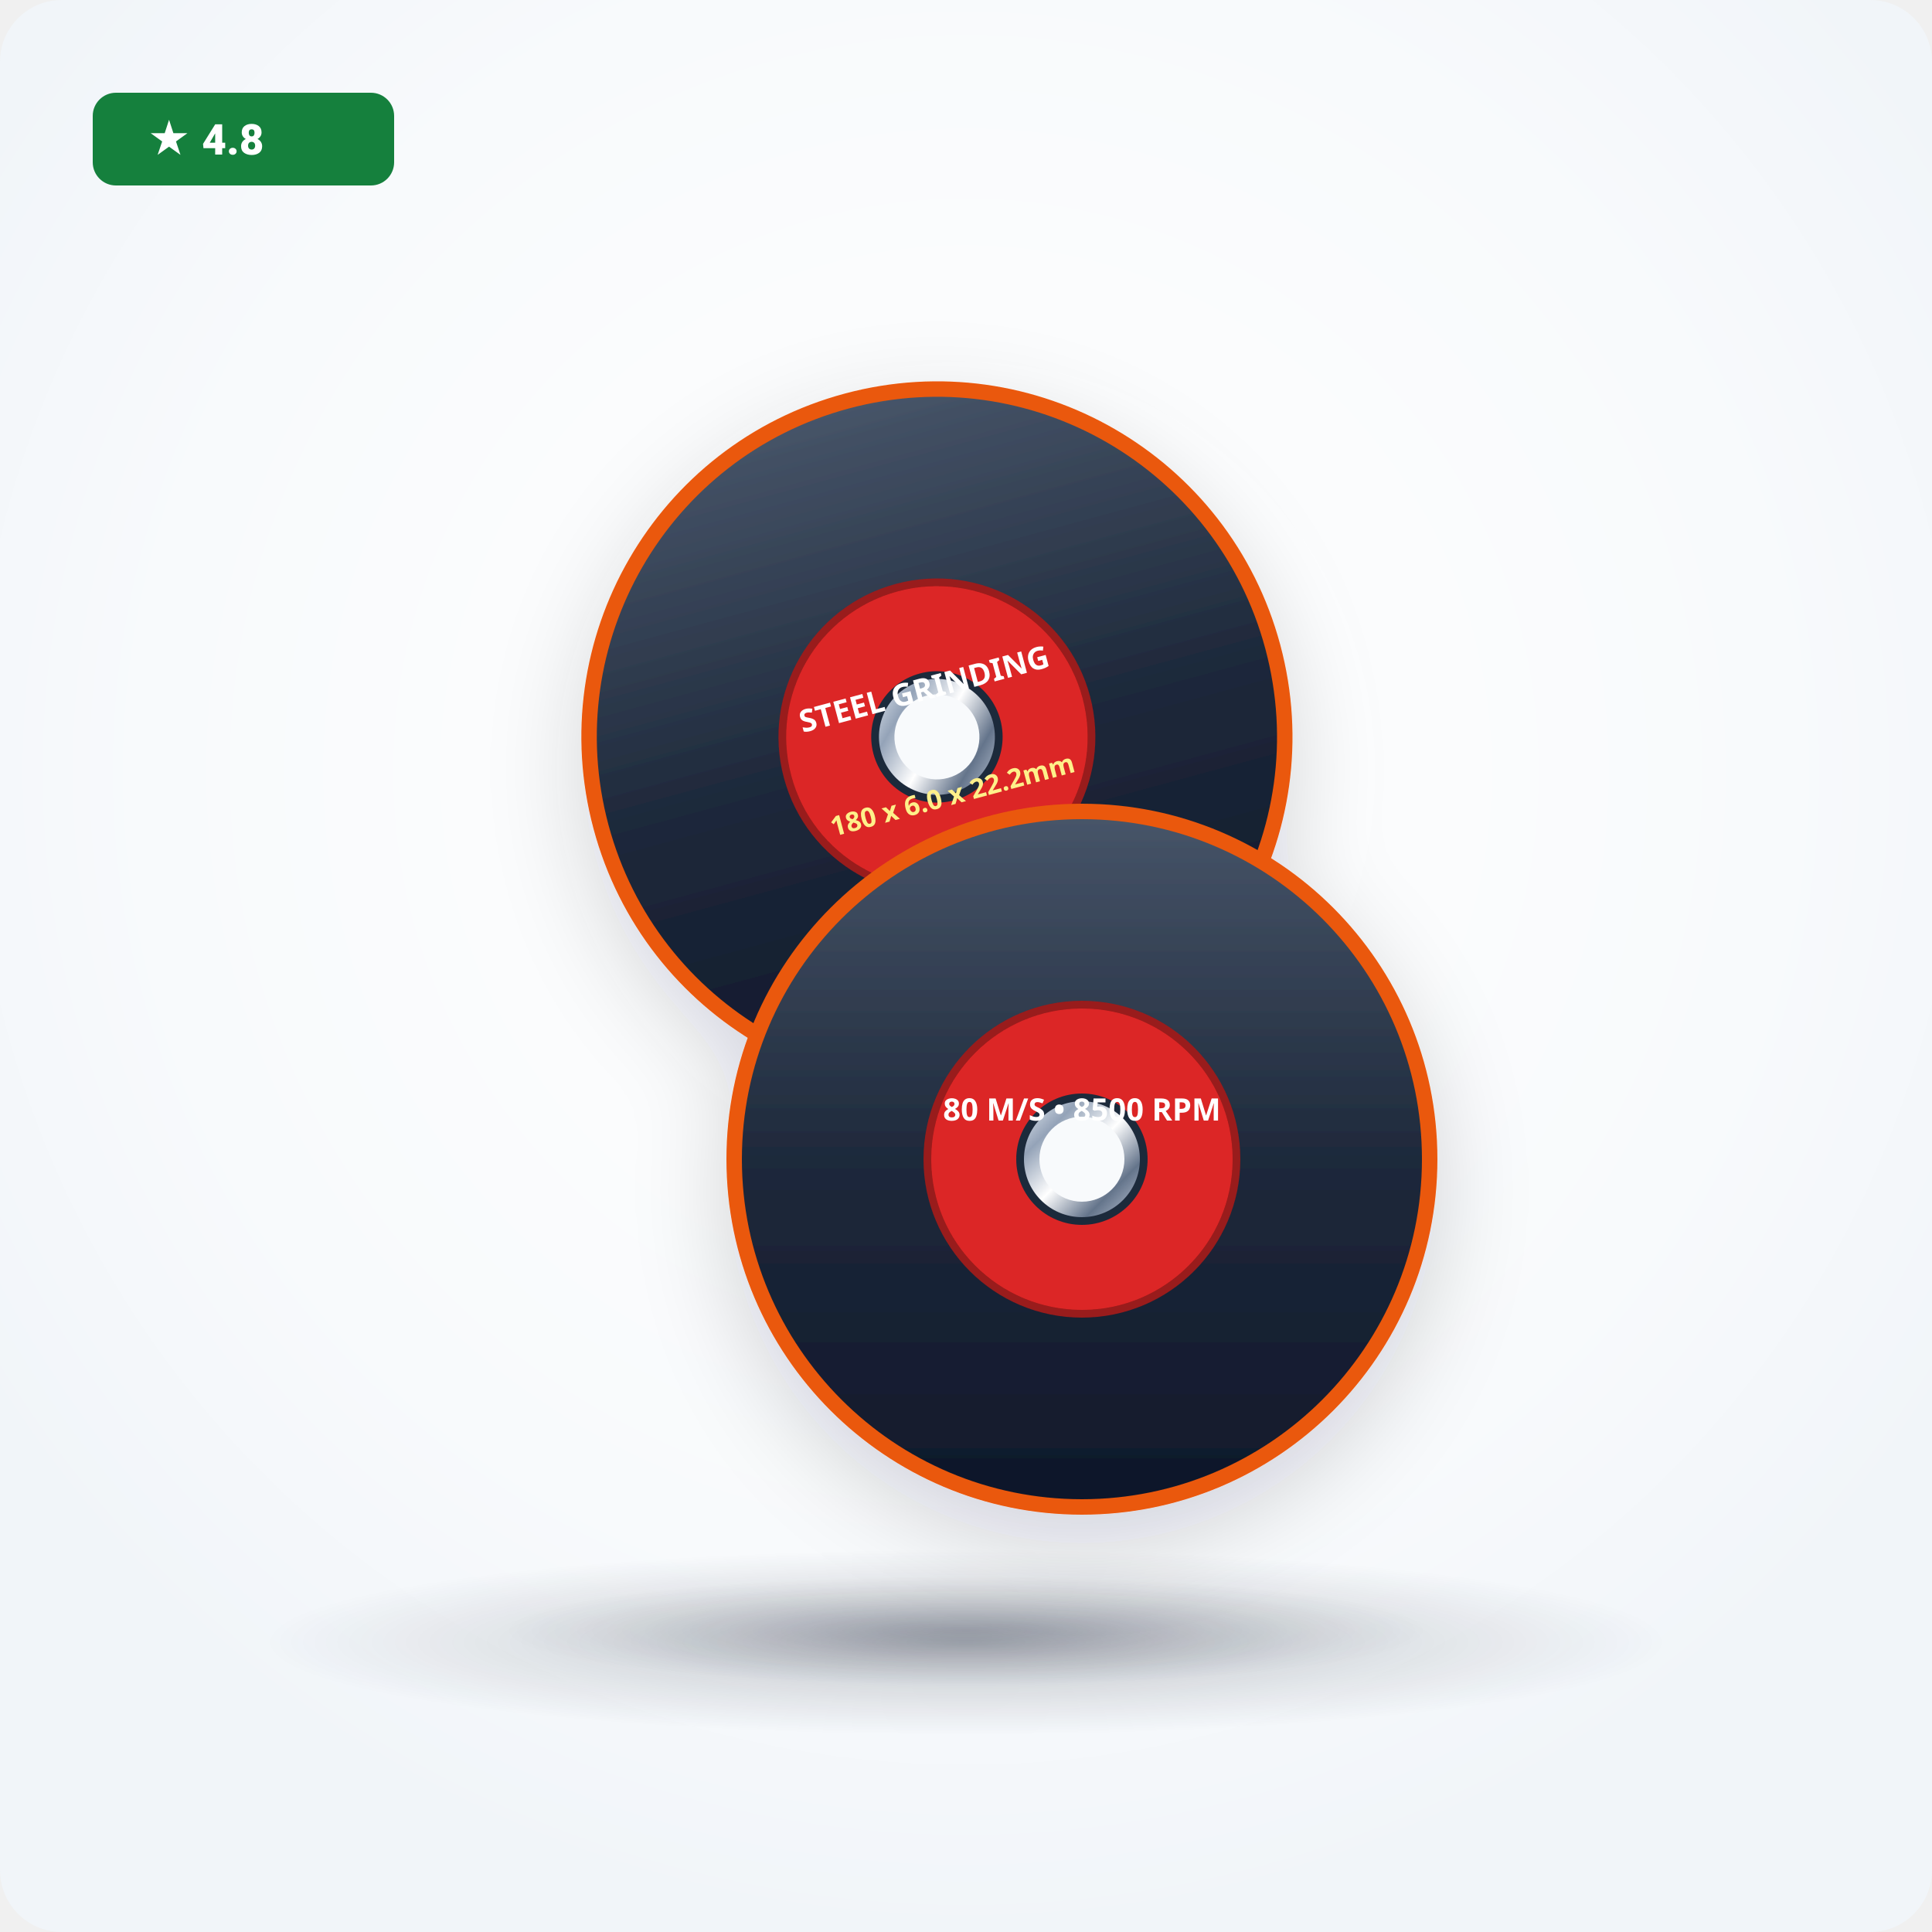
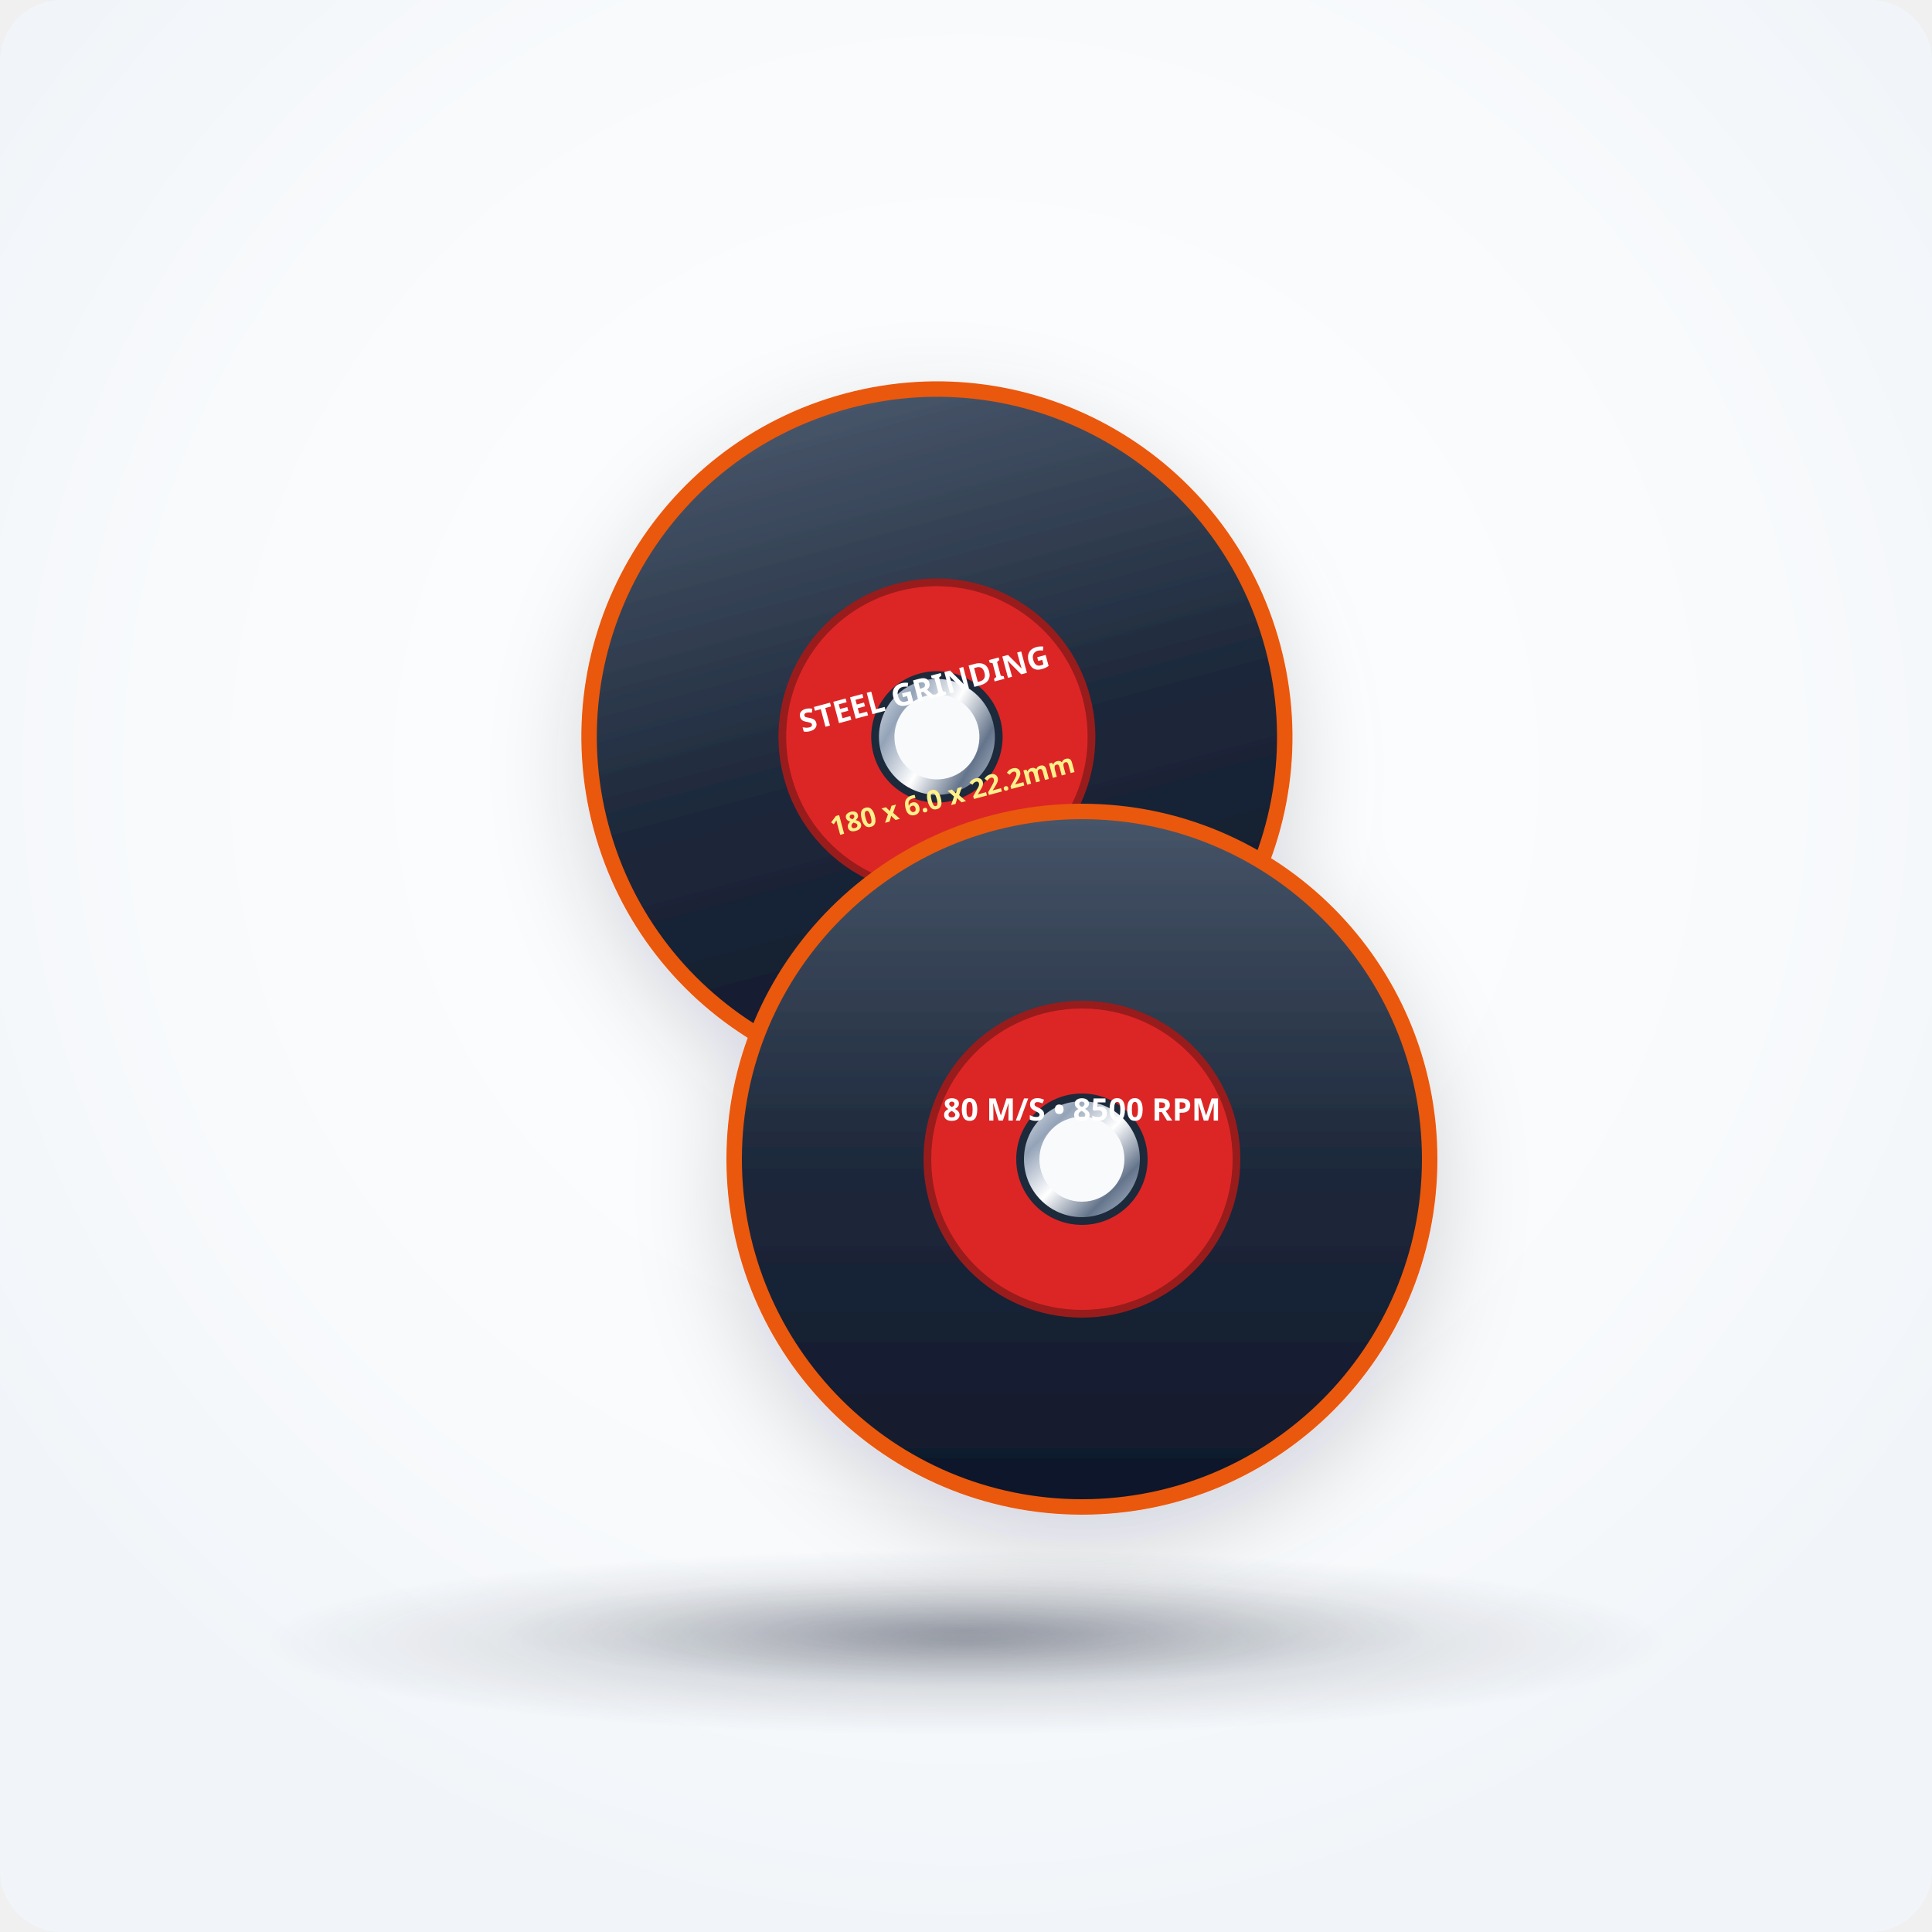
<svg xmlns="http://www.w3.org/2000/svg" viewBox="0 0 500 500" width="500" height="500">
  <defs>
    <radialGradient id="studioBg" cx="50%" cy="40%" r="60%">
      <stop offset="0%" stop-color="#ffffff" />
      <stop offset="70%" stop-color="#f8fafc" />
      <stop offset="100%" stop-color="#f1f5f9" />
    </radialGradient>
    <radialGradient id="contactShadow" cx="50%" cy="50%" r="50%">
      <stop offset="0%" stop-color="rgba(15, 23, 42, 0.28)" />
      <stop offset="50%" stop-color="rgba(15, 23, 42, 0.12)" />
      <stop offset="100%" stop-color="rgba(15, 23, 42, 0)" />
    </radialGradient>
    <linearGradient id="chromeGrad" x1="0%" y1="0%" x2="100%" y2="100%">
      <stop offset="0%" stop-color="#f1f5f9" />
      <stop offset="25%" stop-color="#94a3b8" />
      <stop offset="50%" stop-color="#ffffff" />
      <stop offset="75%" stop-color="#64748b" />
      <stop offset="100%" stop-color="#cbd5e1" />
    </linearGradient>
    <linearGradient id="copperGrad" x1="0%" y1="0%" x2="100%" y2="100%">
      <stop offset="0%" stop-color="#fdba74" />
      <stop offset="35%" stop-color="#ea580c" />
      <stop offset="70%" stop-color="#fed7aa" />
      <stop offset="100%" stop-color="#c2410c" />
    </linearGradient>
    <linearGradient id="darkMetal" x1="0%" y1="0%" x2="0%" y2="100%">
      <stop offset="0%" stop-color="#475569" />
      <stop offset="50%" stop-color="#1e293b" />
      <stop offset="100%" stop-color="#0f172a" />
    </linearGradient>
    <linearGradient id="toolBlue" x1="0%" y1="0%" x2="100%" y2="100%">
      <stop offset="0%" stop-color="#38bdf8" />
      <stop offset="40%" stop-color="#0284c7" />
      <stop offset="100%" stop-color="#0369a1" />
    </linearGradient>
    <linearGradient id="safetyOrange" x1="0%" y1="0%" x2="100%" y2="100%">
      <stop offset="0%" stop-color="#fb923c" />
      <stop offset="50%" stop-color="#ea580c" />
      <stop offset="100%" stop-color="#c2410c" />
    </linearGradient>
    <linearGradient id="dangerRed" x1="0%" y1="0%" x2="100%" y2="100%">
      <stop offset="0%" stop-color="#f87171" />
      <stop offset="50%" stop-color="#dc2626" />
      <stop offset="100%" stop-color="#991b1b" />
    </linearGradient>
    <linearGradient id="cautionYellow" x1="0%" y1="0%" x2="100%" y2="100%">
      <stop offset="0%" stop-color="#fde047" />
      <stop offset="40%" stop-color="#eab308" />
      <stop offset="100%" stop-color="#ca8a04" />
    </linearGradient>
    <filter id="softGlow" x="-20%" y="-20%" width="140%" height="140%">
      <feDropShadow dx="0" dy="8" stdDeviation="12" flood-color="#0f172a" flood-opacity="0.16" />
    </filter>
  </defs>
  <rect width="500" height="500" rx="16" fill="url(#studioBg)" />
  <ellipse cx="250" cy="425" rx="180" ry="24" fill="url(#contactShadow)" />
  <ellipse cx="250" cy="422" rx="120" ry="14" fill="url(#contactShadow)" opacity="0.8" />
  <g filter="url(#softGlow)">
    <g transform="translate(100, 80)">
      <g transform="translate(20, 40) rotate(-15)">
        <circle cx="100" cy="100" r="90" fill="url(#darkMetal)" stroke="#ea580c" stroke-width="4" />
        <circle cx="100" cy="100" r="40" fill="#dc2626" stroke="#991b1b" stroke-width="2" />
        <circle cx="100" cy="100" r="16" fill="url(#chromeGrad)" stroke="#1e293b" stroke-width="2" />
        <circle cx="100" cy="100" r="11" fill="#f8fafc" />
        <text x="100" y="90" font-family="sans-serif" font-size="8" font-weight="900" fill="#ffffff" text-anchor="middle">STEEL GRINDING</text>
        <text x="100" y="118" font-family="sans-serif" font-size="7" font-weight="800" fill="#fef08a" text-anchor="middle">180 x 6.0 x 22.2mm</text>
      </g>
      <g transform="translate(80, 120)">
        <circle cx="100" cy="100" r="90" fill="url(#darkMetal)" stroke="#ea580c" stroke-width="4" />
        <circle cx="100" cy="100" r="40" fill="#dc2626" stroke="#991b1b" stroke-width="2" />
        <circle cx="100" cy="100" r="16" fill="url(#chromeGrad)" stroke="#1e293b" stroke-width="2" />
        <circle cx="100" cy="100" r="11" fill="#f8fafc" />
        <text x="100" y="90" font-family="sans-serif" font-size="8" font-weight="900" fill="#ffffff" text-anchor="middle">80 M/S • 8500 RPM</text>
      </g>
    </g>
  </g>
-   <g transform="translate(24, 24)">
-     <rect width="78" height="24" rx="6" fill="#15803d" />
-     <text x="14" y="16" font-family="-apple-system, BlinkMacSystemFont, 'Segoe UI', Roboto, sans-serif" font-size="11" font-weight="800" fill="#ffffff">★ 4.8</text>
-   </g>
</svg>
